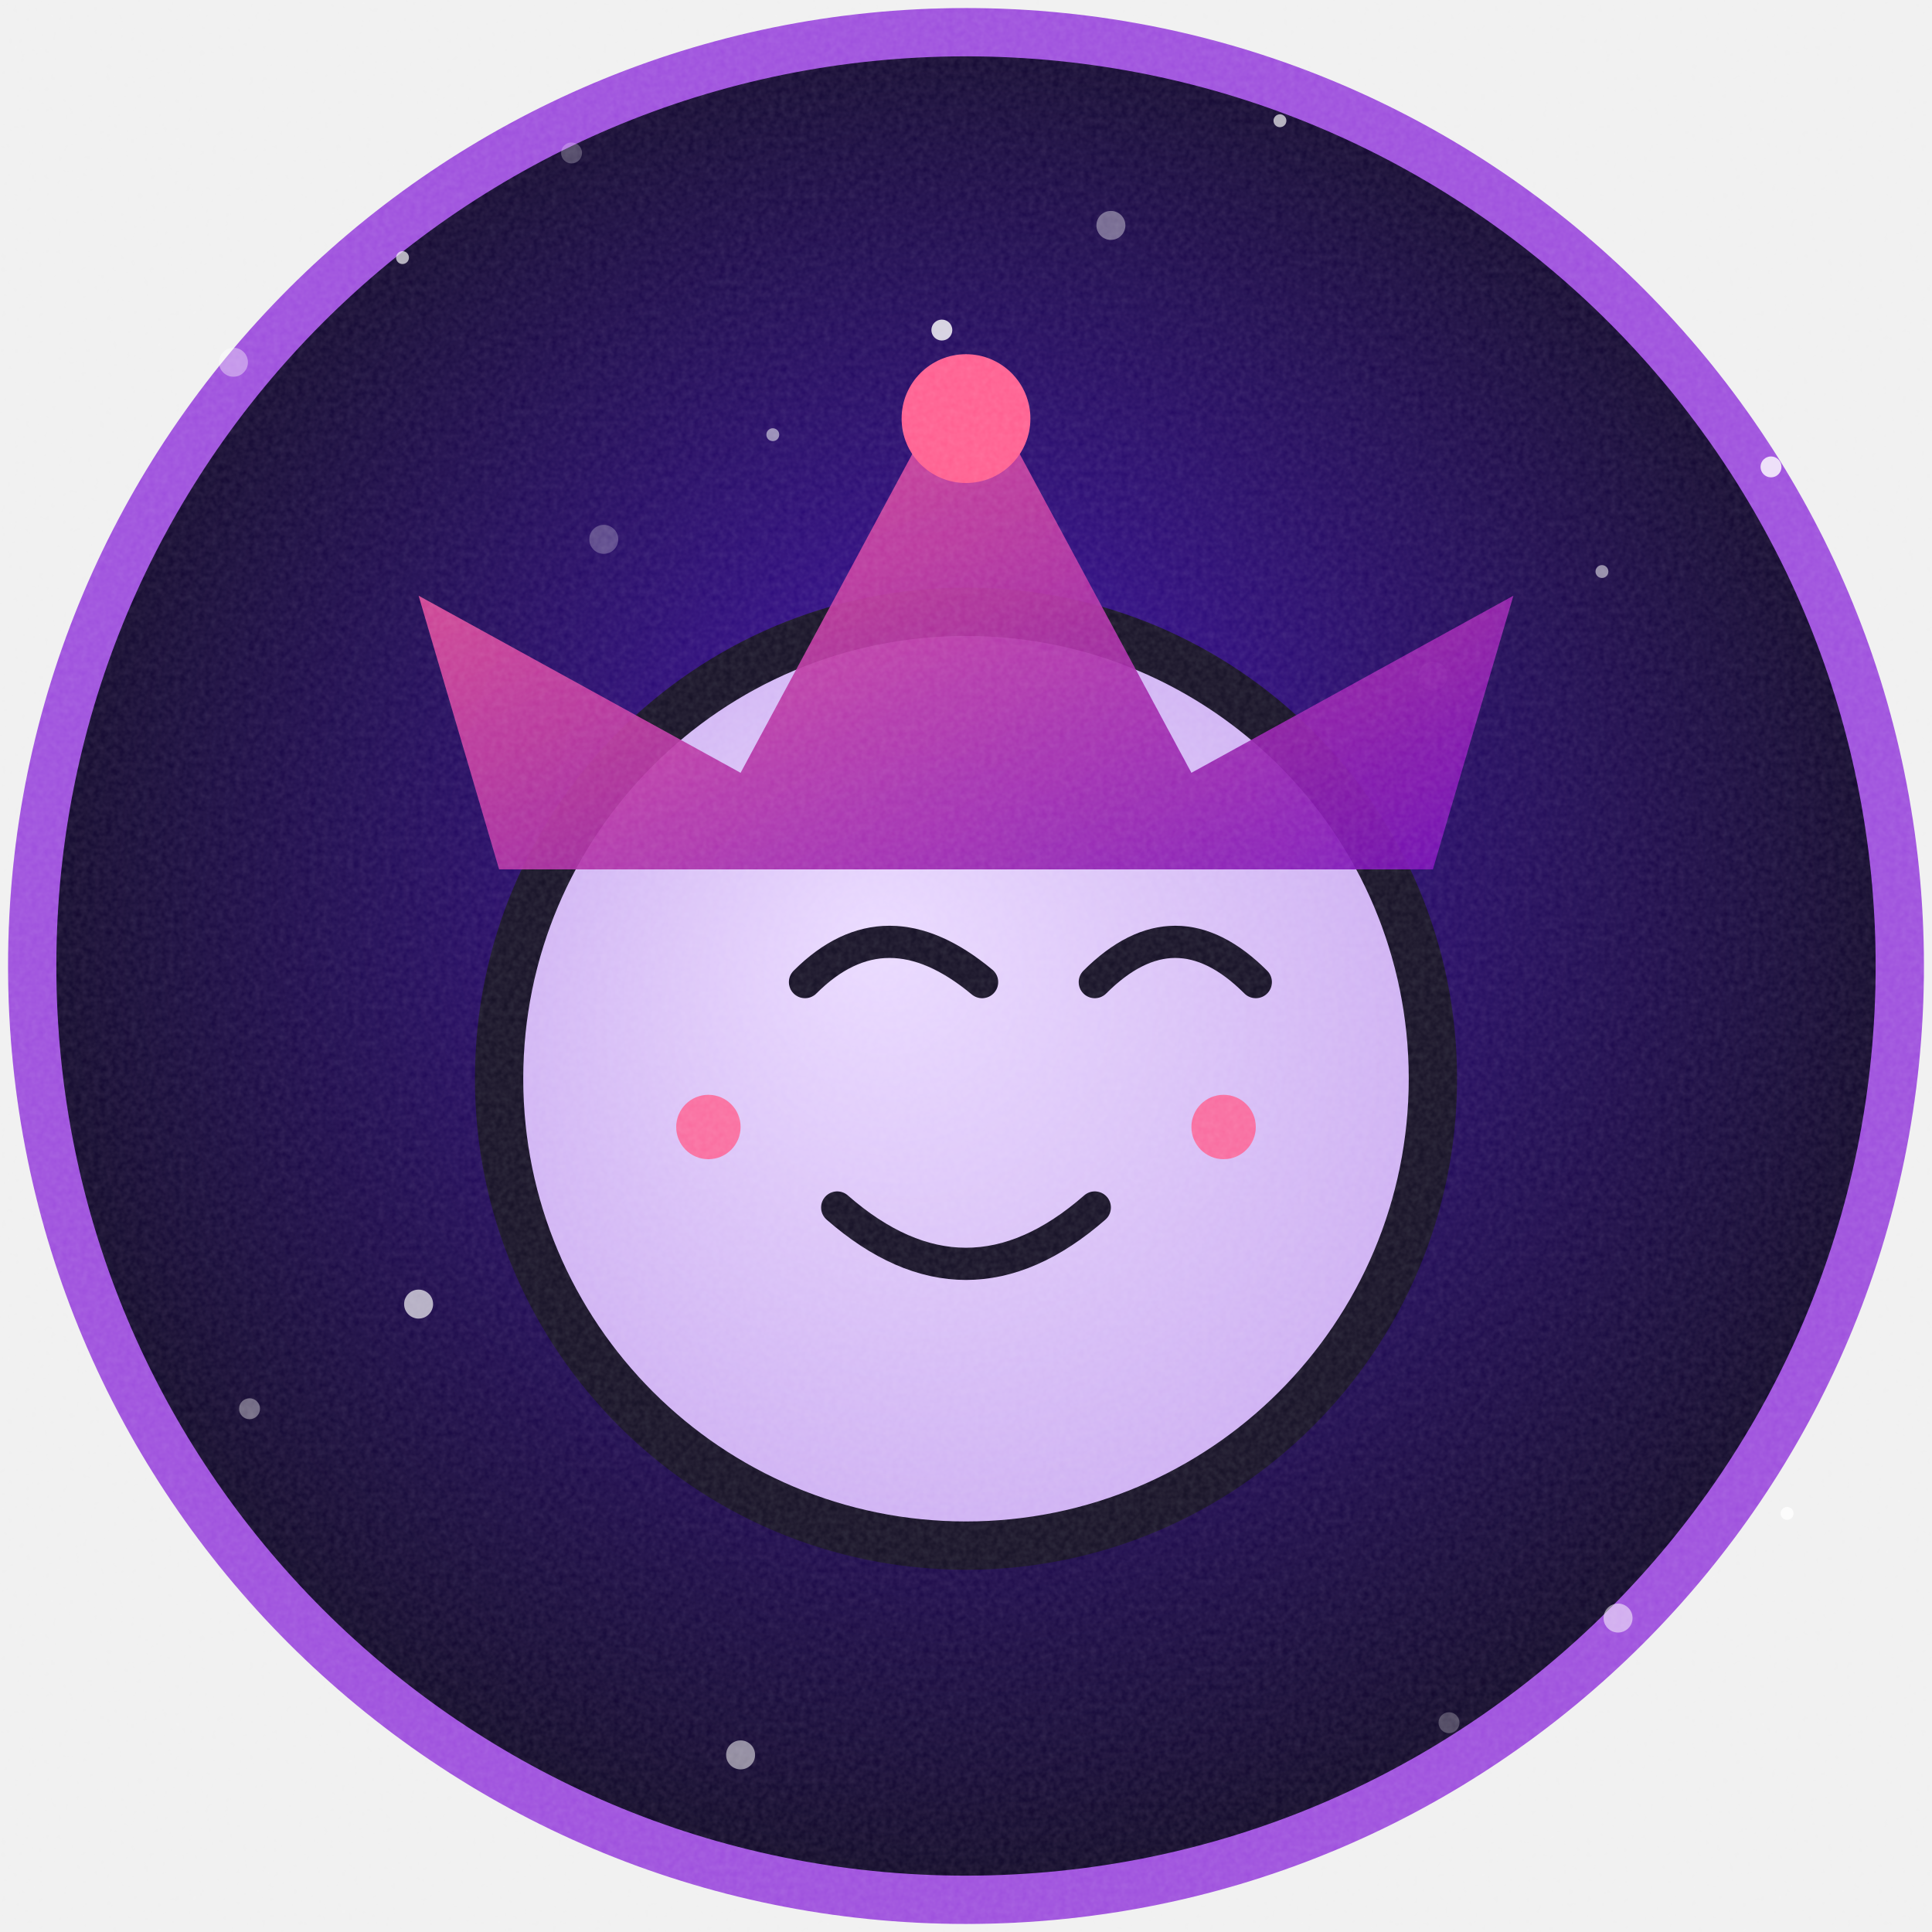
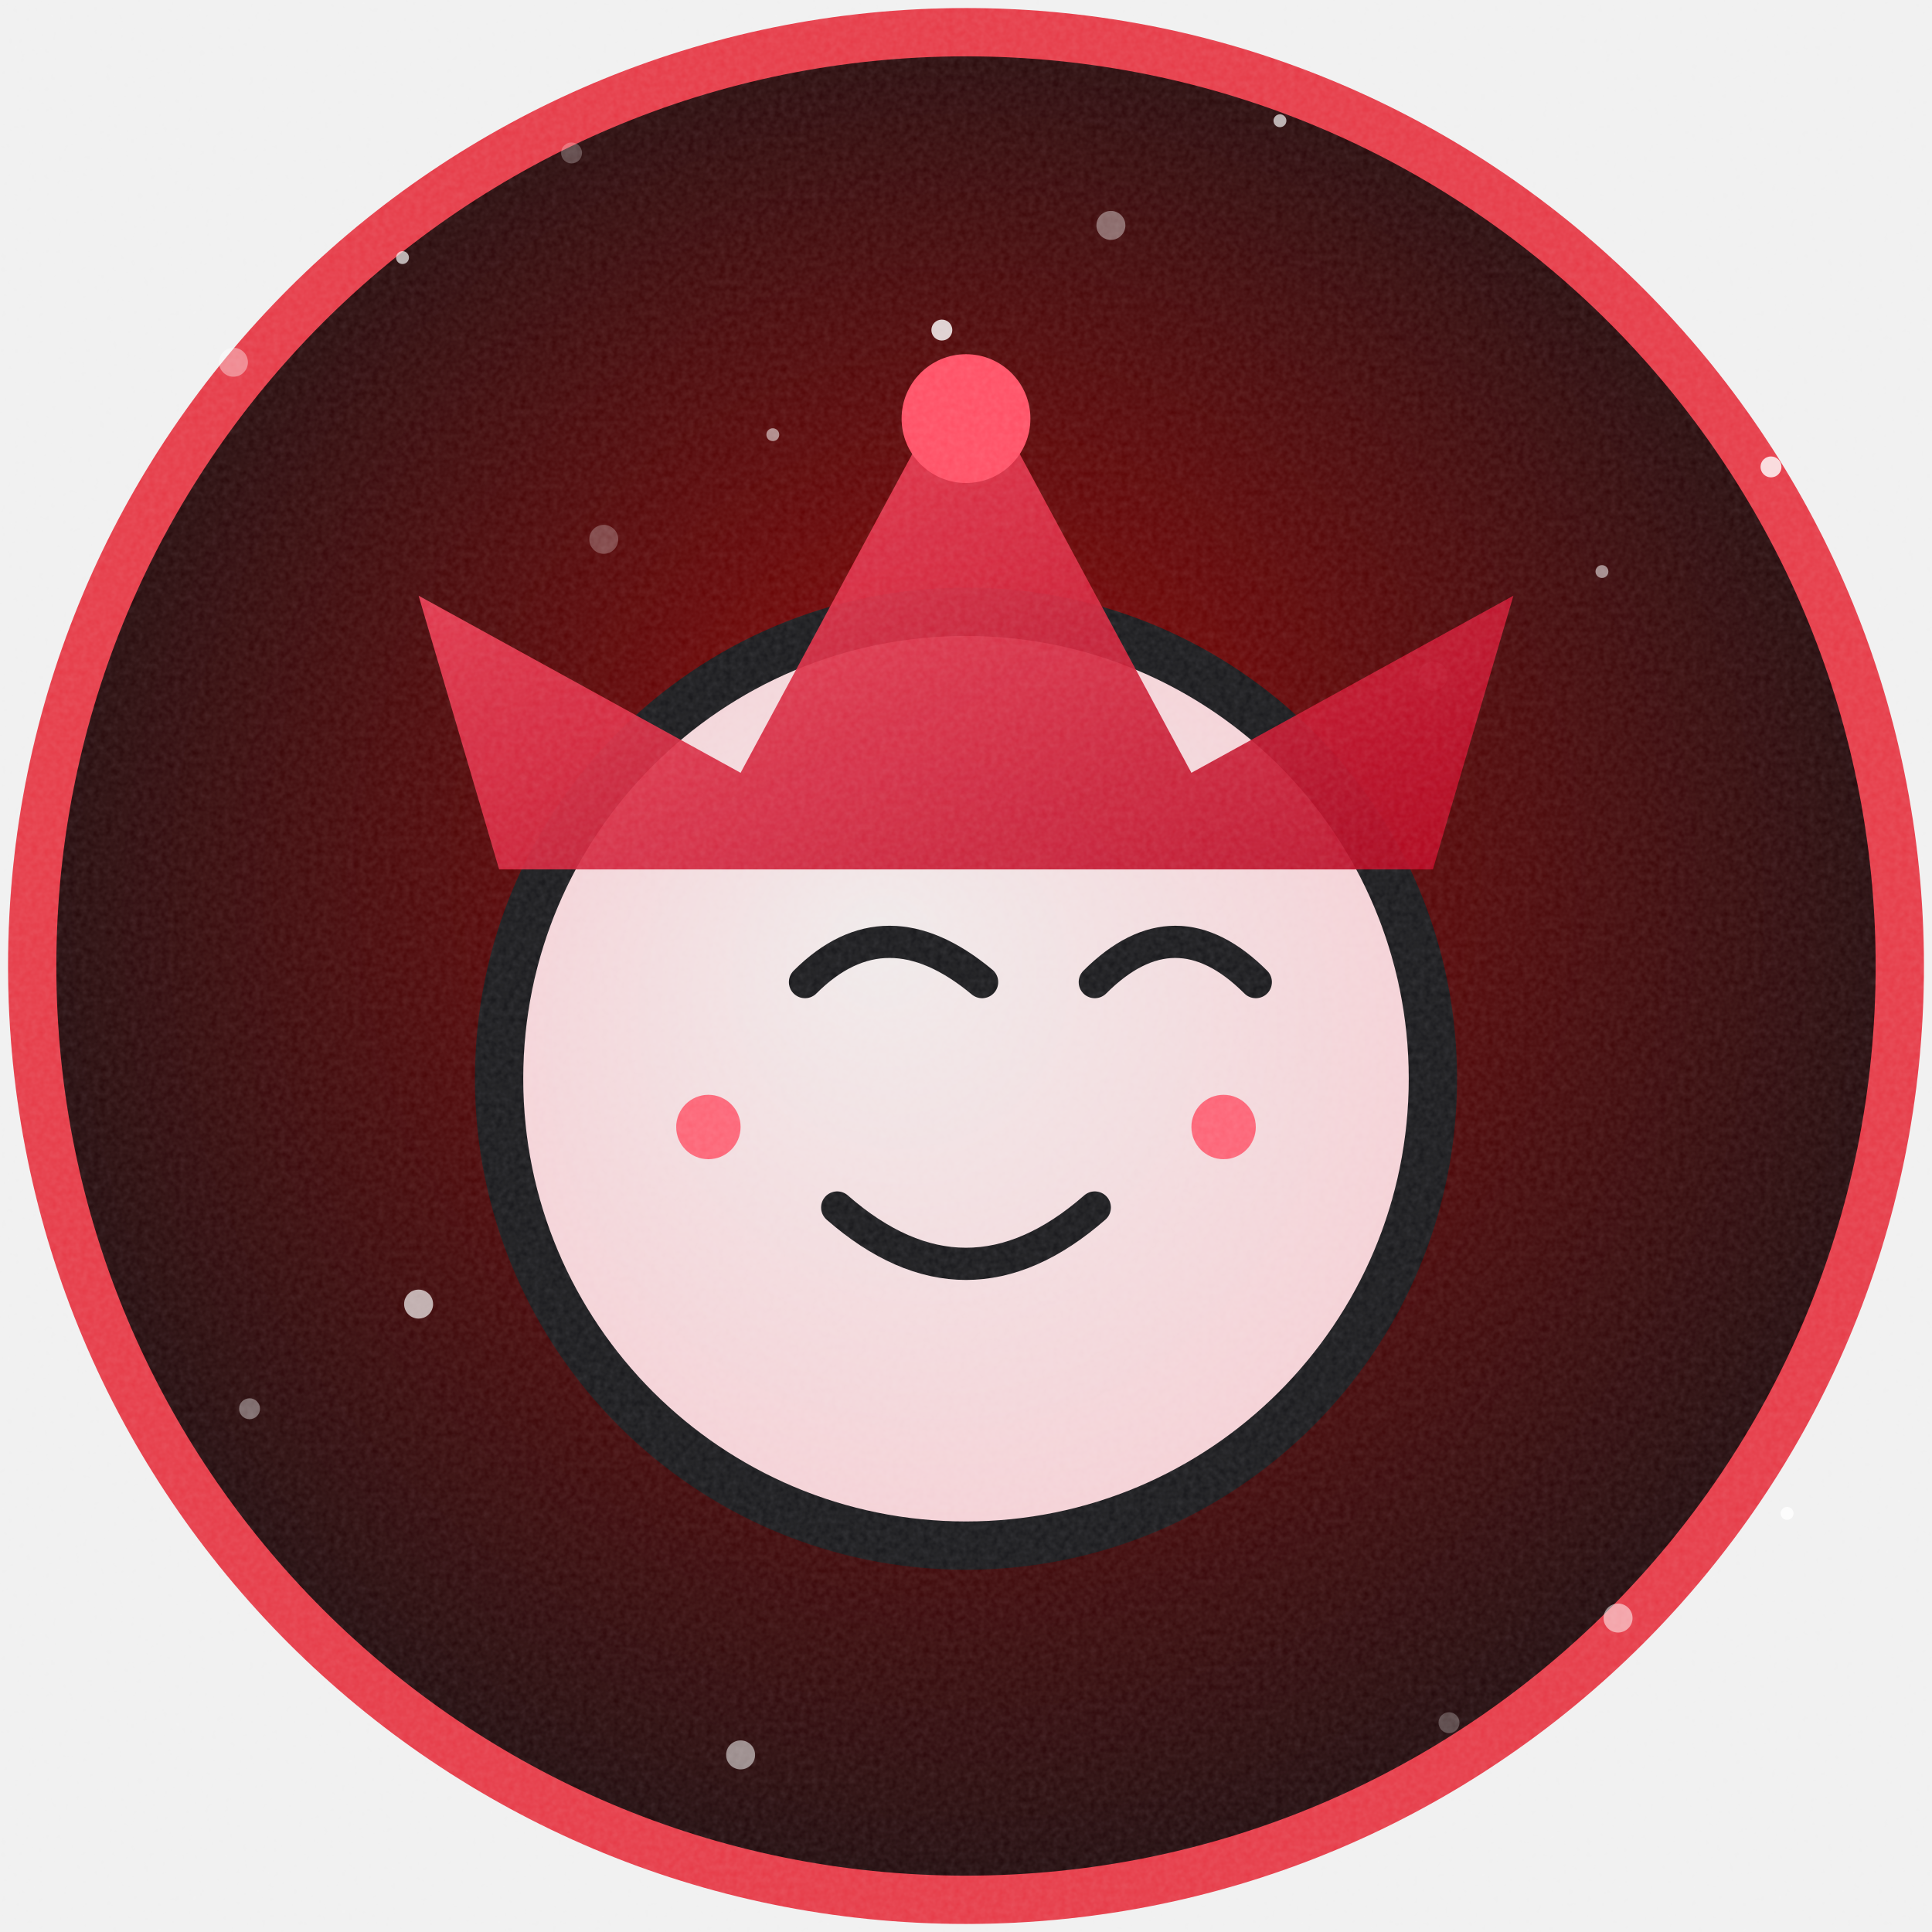
<svg xmlns="http://www.w3.org/2000/svg" viewBox="0 0 240 240" renderer-info="lunnie-artwork">
  <defs>
    <radialGradient id="bgA" cx="0.5" cy="0.5" r="0.6" fx="0.5" fy="0.4">
-       <stop offset="0" stop-color="#3a0ca3" />
-       <stop offset="1" stop-color="#07060f" />
+       <stop offset="0" stop-color="#8b0000" />
+       <stop offset="1" stop-color="#0a0a0c" />
    </radialGradient>
    <linearGradient id="hairA" x1="0" y1="0" x2="1" y2="1">
-       <stop offset="0" stop-color="#ff5d8f" />
-       <stop offset="1" stop-color="#7209b7" />
+       <stop offset="0" stop-color="#ff4d63" />
+       <stop offset="1" stop-color="#b3001b" />
    </linearGradient>
    <radialGradient id="faceA" cx="0.5" cy="0.5" r="0.6" fx="0.4" fy="0.35">
-       <stop offset="0" stop-color="#eadaff" />
-       <stop offset="1" stop-color="#c9a8f0" />
+       <stop offset="0" stop-color="#f0eaea" />
+       <stop offset="1" stop-color="#f5ccd2" />
    </radialGradient>
    <filter id="gA" x="0" y="0" width="100%" height="100%">
      <feTurbulence type="fractalNoise" baseFrequency="1.3" numOctaves="2" stitchTiles="stitch" />
      <feColorMatrix type="matrix" values="0 0 0 0 1  0 0 0 0 1  0 0 0 0 1  0 0 0 0.12 0" />
    </filter>
  </defs>
-   <circle cx="120" cy="120" r="116" fill="url(#bgA)" stroke="#9d4edd" stroke-width="6" />
+   <circle cx="120" cy="120" r="116" fill="url(#bgA)" stroke="#e63946" stroke-width="6" />
  <circle cx="75" cy="67" r="1.8" fill="#ffffff" opacity="0.25" />
  <circle cx="96" cy="54" r="0.8" fill="#ffffff" opacity="0.53" />
  <circle cx="117" cy="41" r="1.3" fill="#ffffff" opacity="0.81" />
  <circle cx="138" cy="28" r="1.8" fill="#ffffff" opacity="0.39" />
  <circle cx="159" cy="15" r="0.8" fill="#ffffff" opacity="0.67" />
  <circle cx="180" cy="214" r="1.3" fill="#ffffff" opacity="0.25" />
  <circle cx="201" cy="201" r="1.8" fill="#ffffff" opacity="0.53" />
  <circle cx="222" cy="188" r="0.8" fill="#ffffff" opacity="0.81" />
  <circle cx="31" cy="175" r="1.3" fill="#ffffff" opacity="0.39" />
  <circle cx="52" cy="162" r="1.8" fill="#ffffff" opacity="0.67" />
  <circle cx="73" cy="149" r="0.8" fill="#ffffff" opacity="0.25" />
  <circle cx="94" cy="136" r="1.3" fill="#ffffff" opacity="0.53" />
  <circle cx="115" cy="123" r="1.8" fill="#ffffff" opacity="0.81" />
  <circle cx="136" cy="110" r="0.8" fill="#ffffff" opacity="0.39" />
  <circle cx="157" cy="97" r="1.3" fill="#ffffff" opacity="0.67" />
  <circle cx="178" cy="84" r="1.8" fill="#ffffff" opacity="0.25" />
  <circle cx="199" cy="71" r="0.8" fill="#ffffff" opacity="0.53" />
  <circle cx="220" cy="58" r="1.3" fill="#ffffff" opacity="0.81" />
  <circle cx="29" cy="45" r="1.8" fill="#ffffff" opacity="0.39" />
  <circle cx="50" cy="32" r="0.8" fill="#ffffff" opacity="0.67" />
  <circle cx="71" cy="19" r="1.3" fill="#ffffff" opacity="0.25" />
  <circle cx="92" cy="218" r="1.8" fill="#ffffff" opacity="0.53" />
-   <circle cx="120" cy="134" r="58" fill="url(#faceA)" stroke="#140f24" stroke-width="6" />
+   <circle cx="120" cy="134" r="58" fill="url(#faceA)" stroke="#17171a" stroke-width="6" />
  <path d="M62 108 L52 74 L92 96 L120 44 L148 96 L188 74 L178 108" fill="url(#hairA)" opacity="0.92" />
-   <circle cx="120" cy="52" r="8" fill="#ff5d8f" />
-   <path d="M100 122 Q110 112 122 122 M136 122 Q146 112 156 122" fill="none" stroke="#140f24" stroke-width="4" stroke-linecap="round" />
-   <path d="M104 150 Q120 164 136 150" fill="none" stroke="#140f24" stroke-width="4" stroke-linecap="round" />
-   <circle cx="88" cy="140" r="4" fill="#ff5d8f" opacity="0.85" />
-   <circle cx="152" cy="140" r="4" fill="#ff5d8f" opacity="0.85" />
+   <circle cx="120" cy="52" r="8" fill="#ff4d63" />
+   <path d="M100 122 Q110 112 122 122 M136 122 Q146 112 156 122" fill="none" stroke="#17171a" stroke-width="4" stroke-linecap="round" />
+   <path d="M104 150 Q120 164 136 150" fill="none" stroke="#17171a" stroke-width="4" stroke-linecap="round" />
+   <circle cx="88" cy="140" r="4" fill="#ff4d63" opacity="0.85" />
+   <circle cx="152" cy="140" r="4" fill="#ff4d63" opacity="0.85" />
  <rect width="240" height="240" fill="#fff" filter="url(#gA)" />
</svg>
